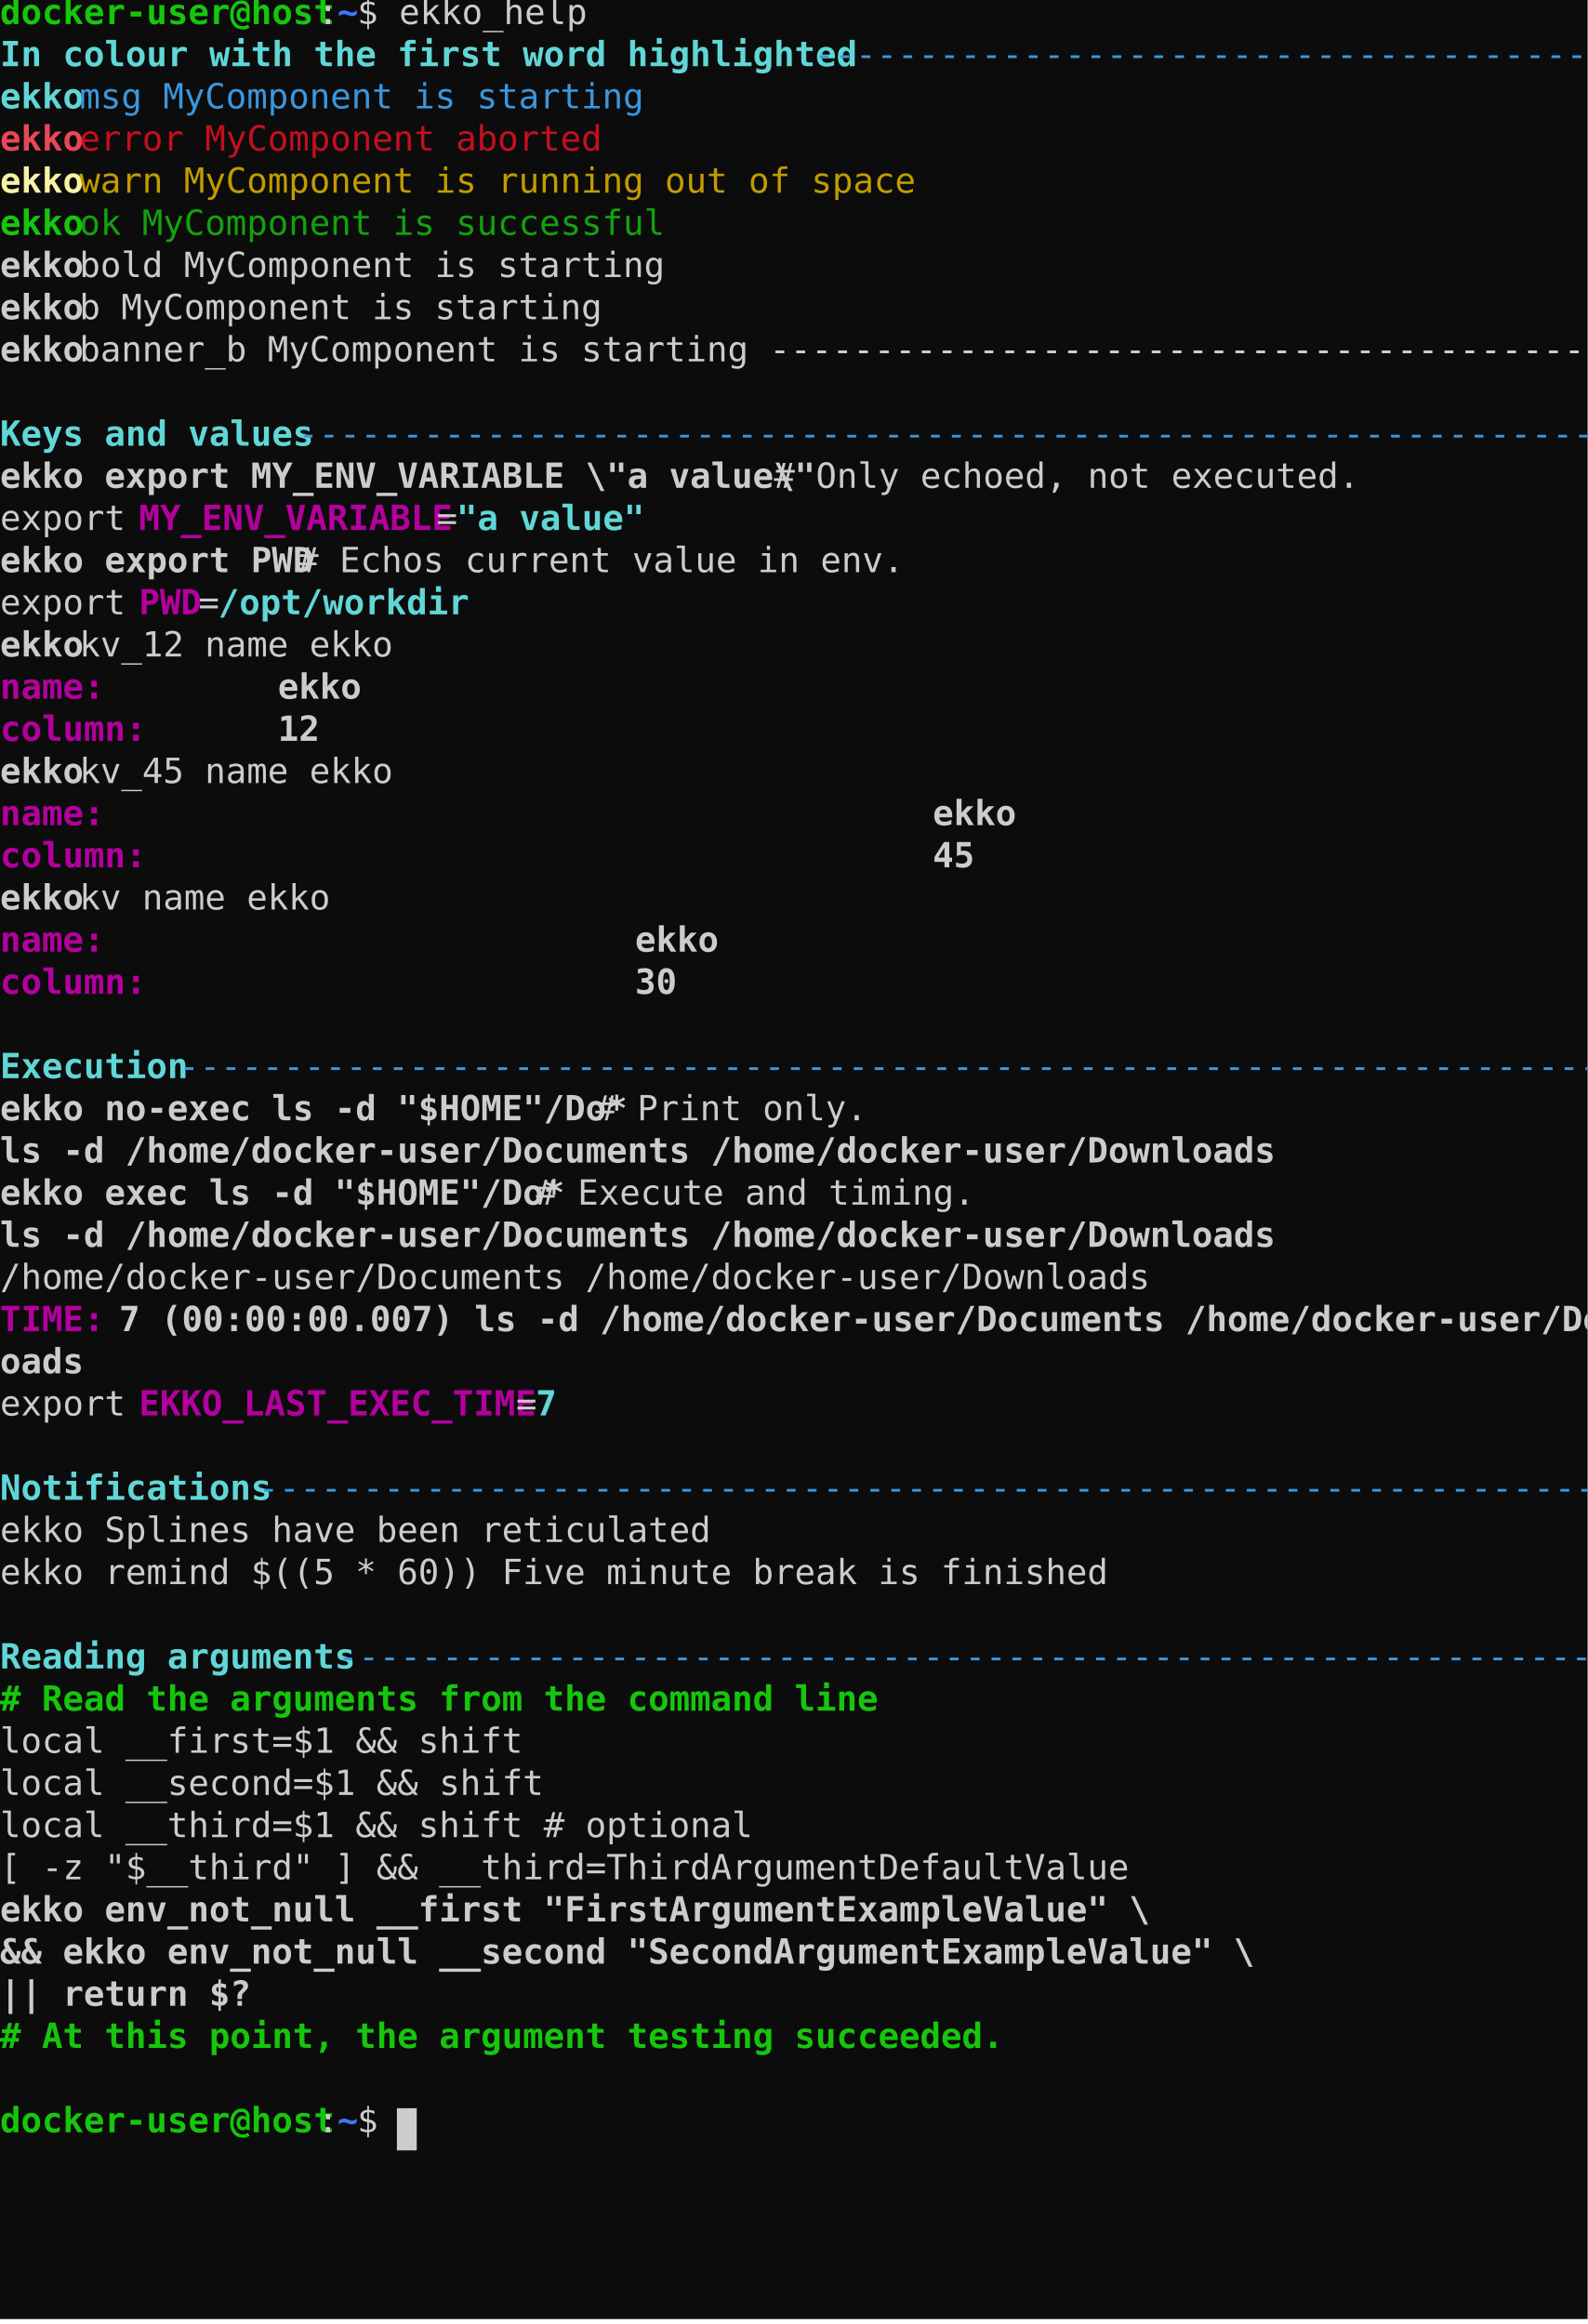
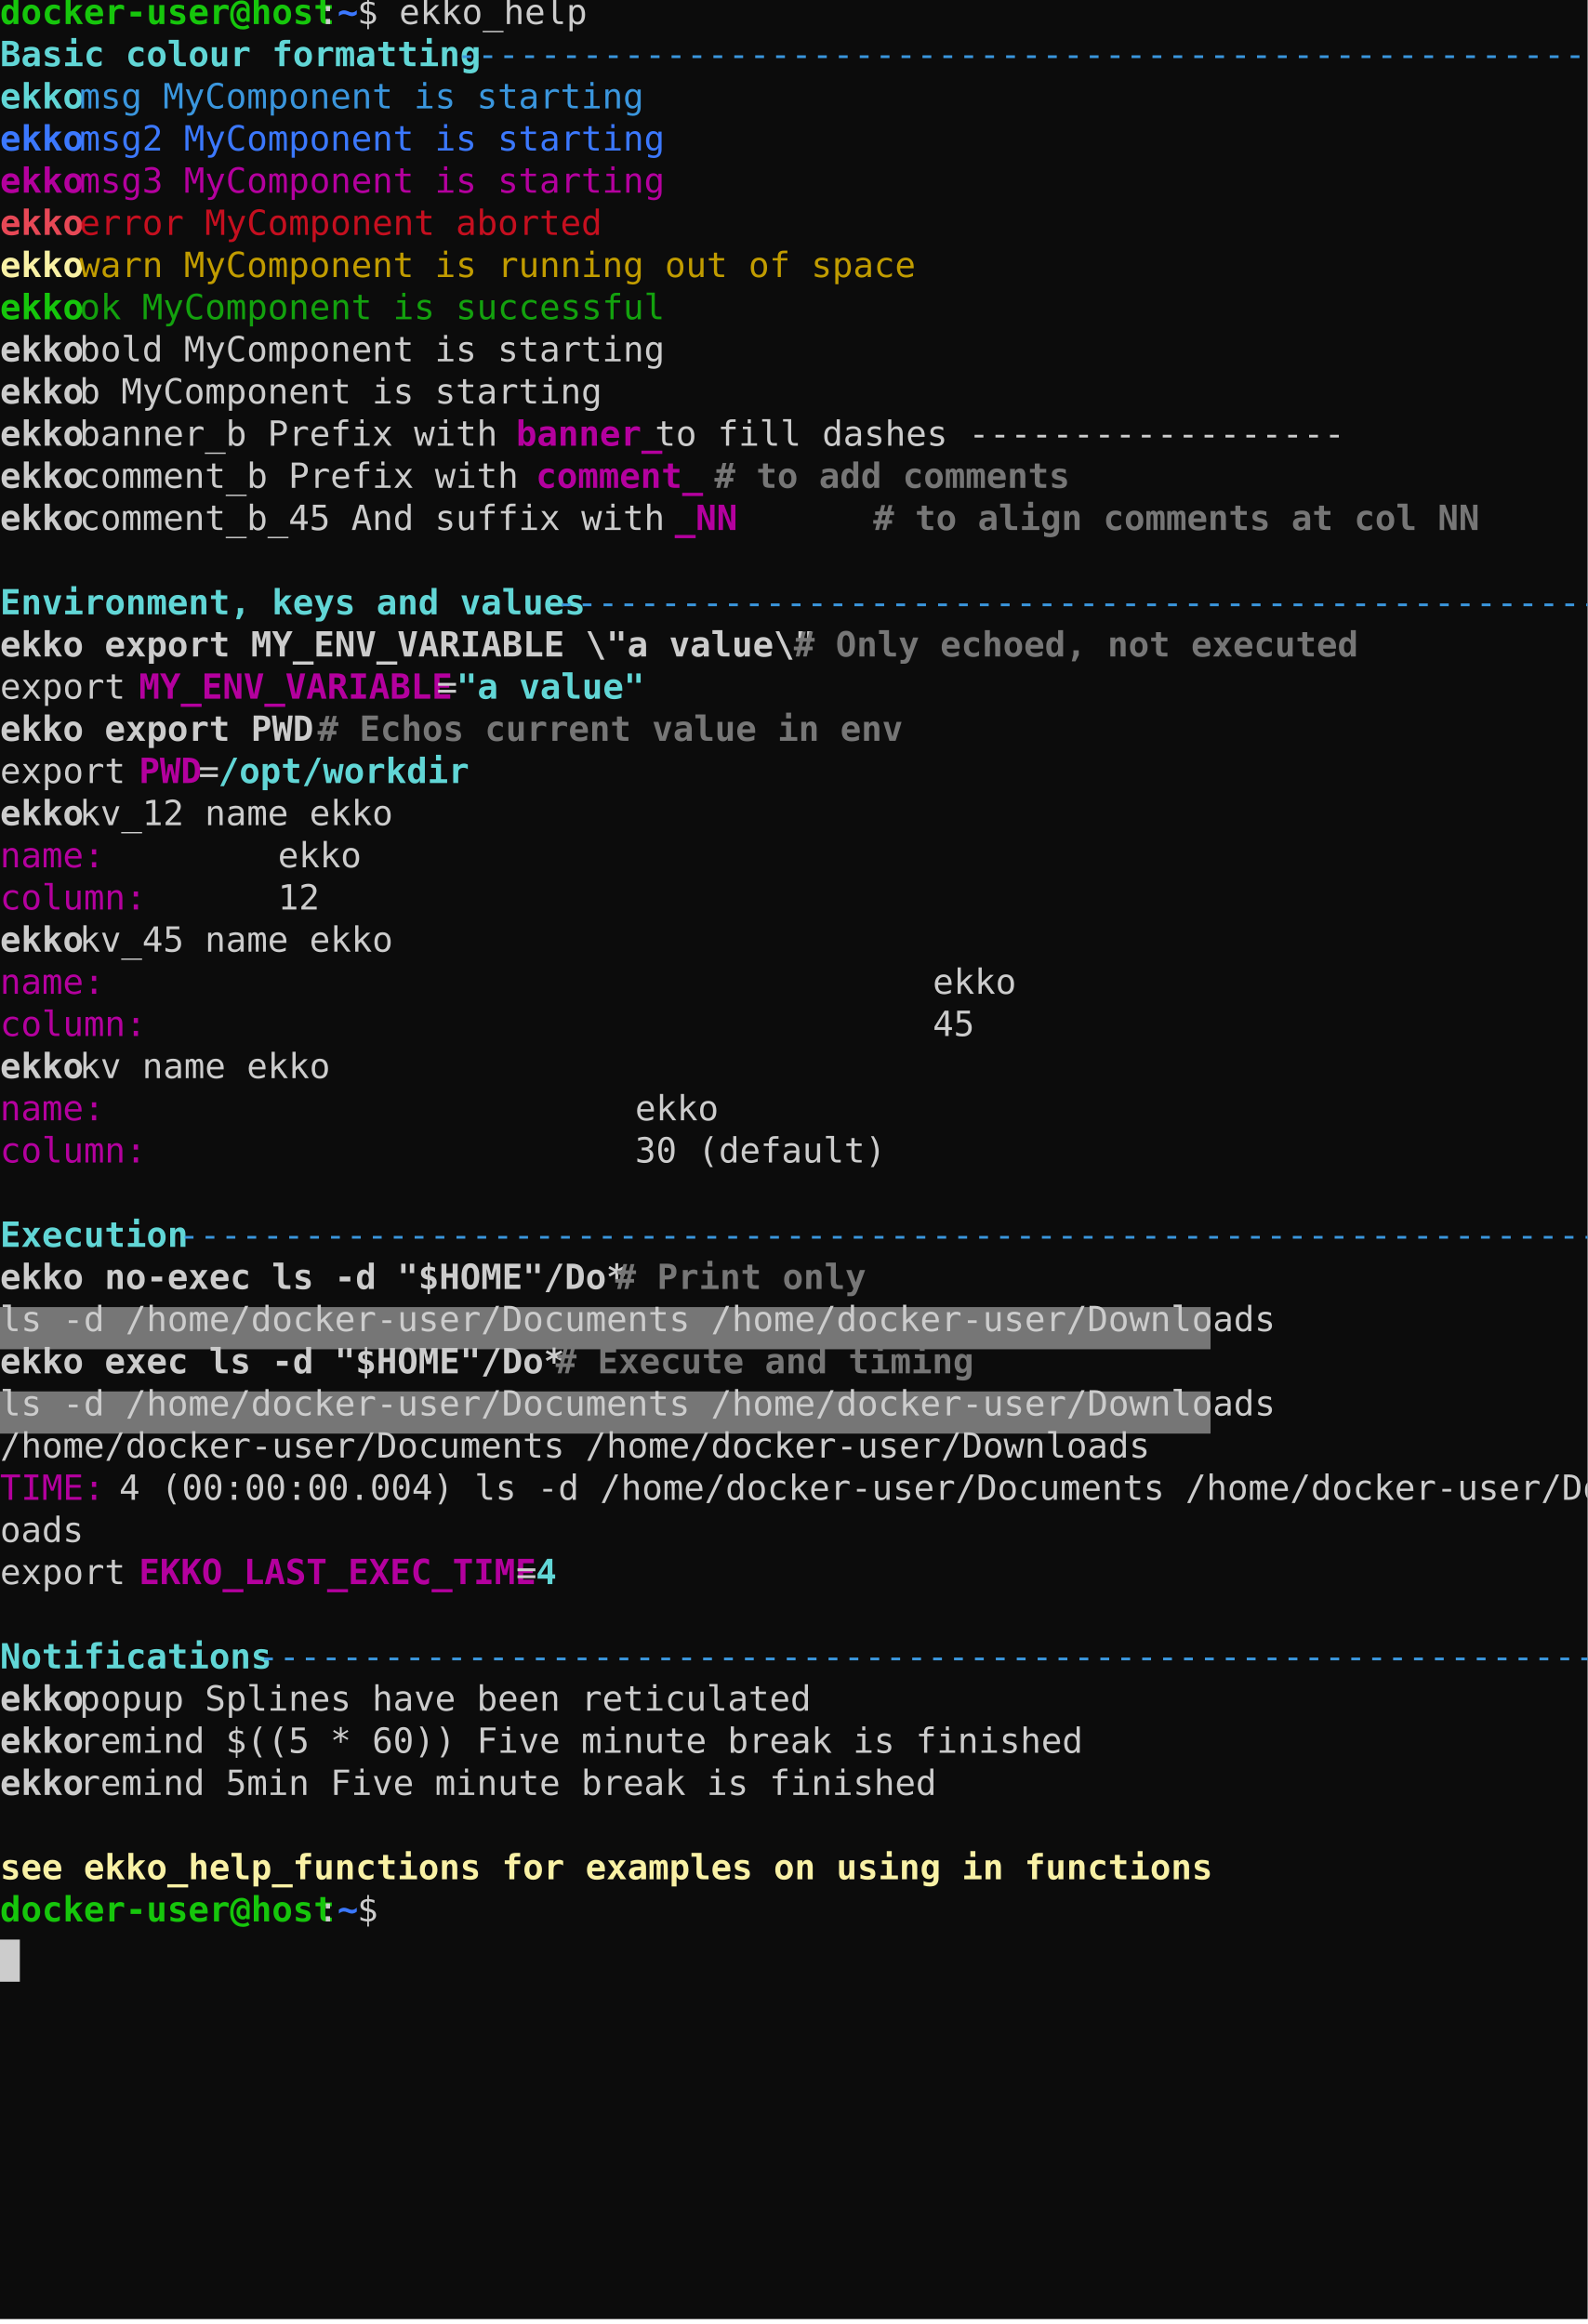
<svg xmlns="http://www.w3.org/2000/svg" xmlns:xlink="http://www.w3.org/1999/xlink" id="terminal" baseProfile="full" viewBox="0 0 640 937" width="640" version="1.1">
  <defs>
-     <style type="text/css" id="generated-style">text{dominant-baseline:text-before-edge;white-space:pre}.foreground{fill:#ccc}.background,.color0{fill:#0c0c0c}.color6{fill:#3a96dd}.color7{fill:#ccc}.color10{fill:#16c60c}.color12{fill:#3b78ff}.color13{fill:#b4009e}.color14{fill:#61d6d6}</style>
+     <style type="text/css" id="generated-style">text{dominant-baseline:text-before-edge;white-space:pre}.foreground{fill:#ccc}.background{fill:#0c0c0c}.color6{fill:#3a96dd}.color7{fill:#ccc}.color8{fill:#767676}.color10{fill:#16c60c}.color11{fill:#f9f1a5}.color12{fill:#3b78ff}.color13{fill:#b4009e}.color14{fill:#61d6d6}</style>
  </defs>
  <svg width="640" height="935" viewBox="0 0 640 935" preserveAspectRatio="xMidYMin slice" style="font-family:'DejaVu Sans Mono',monospace;font-style:normal;font-size:14px">
    <rect class="background" height="100%" width="100%" />
    <defs>
      <g id="g1">
        <text textLength="128" font-weight="bold" class="color10">docker-user@host</text>
        <text x="128" textLength="8" class="foreground">:</text>
        <text x="136" textLength="8" font-weight="bold" class="color12">~</text>
-         <text x="144" textLength="96" class="foreground">$ ekko_help </text>
+         <text x="144" textLength="496" class="foreground">$ ekko_help                                                   </text>
      </g>
      <g id="g2">
-         <text textLength="328" font-weight="bold" class="color14">In colour with the first word highlighted</text>
-         <text x="328" textLength="312" class="color6"> --------------------------------------</text>
+         <text textLength="184" font-weight="bold" class="color14">Basic colour formatting</text>
+         <text x="184" textLength="456" class="color6"> --------------------------------------------------------</text>
      </g>
      <g id="g3">
        <text textLength="32" font-weight="bold" class="color14">ekko</text>
        <text x="32" textLength="224" class="color6"> msg MyComponent is starting</text>
      </g>
      <g id="g4">
+         <text textLength="32" font-weight="bold" class="color12">ekko</text>
+         <text x="32" textLength="232" class="color12"> msg2 MyComponent is starting</text>
+       </g>
+       <g id="g5">
+         <text textLength="32" font-weight="bold" class="color13">ekko</text>
+         <text x="32" textLength="232" class="color13"> msg3 MyComponent is starting</text>
+       </g>
+       <g id="g6">
        <text textLength="32" font-weight="bold" style="fill:#e74856">ekko</text>
        <text x="32" textLength="208" style="fill:#c50f1f"> error MyComponent aborted</text>
      </g>
-       <g id="g5">
-         <text textLength="32" font-weight="bold" style="fill:#f9f1a5">ekko</text>
+       <g id="g7">
+         <text textLength="32" font-weight="bold" class="color11">ekko</text>
        <text x="32" textLength="328" style="fill:#c19c00"> warn MyComponent is running out of space</text>
      </g>
-       <g id="g6">
+       <g id="g8">
        <text textLength="32" font-weight="bold" class="color10">ekko</text>
        <text x="32" textLength="232" style="fill:#13a10e"> ok MyComponent is successful</text>
      </g>
-       <g id="g7">
+       <g id="g9">
        <text textLength="32" font-weight="bold" class="foreground">ekko</text>
        <text x="32" textLength="232" class="foreground"> bold MyComponent is starting</text>
      </g>
-       <g id="g8">
+       <g id="g10">
        <text textLength="32" font-weight="bold" class="foreground">ekko</text>
        <text x="32" textLength="208" class="foreground"> b MyComponent is starting</text>
      </g>
-       <g id="g9">
-         <text textLength="32" font-weight="bold" class="foreground">ekko</text>
-         <text x="32" textLength="608" class="foreground"> banner_b MyComponent is starting ------------------------------------------</text>
-       </g>
-       <g id="g10">
-         <text textLength="120" font-weight="bold" class="color14">Keys and values</text>
-         <text x="120" textLength="520" class="color6"> ----------------------------------------------------------------</text>
-       </g>
      <g id="g11">
+         <text textLength="32" font-weight="bold" class="foreground">ekko</text>
+         <text x="32" textLength="176" class="foreground"> banner_b Prefix with </text>
+         <text x="208" textLength="56" font-weight="bold" class="color13">banner_</text>
+         <text x="264" textLength="272" class="foreground"> to fill dashes ------------------</text>
+       </g>
+       <g id="g12">
+         <text textLength="32" font-weight="bold" class="foreground">ekko</text>
+         <text x="32" textLength="184" class="foreground"> comment_b Prefix with </text>
+         <text x="216" textLength="64" font-weight="bold" class="color13">comment_</text>
+         <text x="280" textLength="8" class="foreground"> </text>
+         <text x="288" textLength="136" font-weight="bold" class="color8"># to add comments</text>
+       </g>
+       <g id="g13">
+         <text textLength="32" font-weight="bold" class="foreground">ekko</text>
+         <text x="32" textLength="240" class="foreground"> comment_b_45 And suffix with </text>
+         <text x="272" textLength="24" font-weight="bold" class="color13">_NN</text>
+         <text x="296" textLength="56" class="foreground">       </text>
+         <text x="352" textLength="232" font-weight="bold" class="color8"># to align comments at col NN</text>
+       </g>
+       <g id="g14">
+         <text textLength="224" font-weight="bold" class="color14">Environment, keys and values</text>
+         <text x="224" textLength="416" class="color6"> ---------------------------------------------------</text>
+       </g>
+       <g id="g15">
        <text textLength="312" font-weight="bold" class="foreground">ekko export MY_ENV_VARIABLE \"a value\"</text>
-         <text x="312" textLength="232" class="foreground"> # Only echoed, not executed.</text>
-       </g>
-       <g id="g12">
+         <text x="312" textLength="8" class="foreground"> </text>
+         <text x="320" textLength="216" font-weight="bold" class="color8"># Only echoed, not executed</text>
+       </g>
+       <g id="g16">
        <text textLength="56" class="color7">export </text>
        <text x="56" textLength="120" font-weight="bold" class="color13">MY_ENV_VARIABLE</text>
        <text x="176" textLength="8" class="color7">=</text>
        <text x="184" textLength="72" font-weight="bold" class="color14">"a value"</text>
      </g>
-       <g id="g13">
+       <g id="g17">
        <text textLength="120" font-weight="bold" class="foreground">ekko export PWD</text>
-         <text x="120" textLength="240" class="foreground"> # Echos current value in env.</text>
-       </g>
-       <g id="g14">
+         <text x="120" textLength="8" class="foreground"> </text>
+         <text x="128" textLength="224" font-weight="bold" class="color8"># Echos current value in env</text>
+       </g>
+       <g id="g18">
        <text textLength="56" class="color7">export </text>
        <text x="56" textLength="24" font-weight="bold" class="color13">PWD</text>
        <text x="80" textLength="8" class="color7">=</text>
        <text x="88" textLength="96" font-weight="bold" class="color14">/opt/workdir</text>
      </g>
-       <g id="g15">
+       <g id="g19">
        <text textLength="32" font-weight="bold" class="foreground">ekko</text>
        <text x="32" textLength="128" class="foreground"> kv_12 name ekko</text>
      </g>
-       <g id="g16">
-         <text textLength="112" font-weight="bold" class="color13">        name: </text>
-         <text x="112" textLength="32" font-weight="bold" class="foreground">ekko</text>
-       </g>
-       <g id="g17">
-         <text textLength="112" font-weight="bold" class="color13">      column: </text>
-         <text x="112" textLength="16" font-weight="bold" class="foreground">12</text>
-       </g>
-       <g id="g18">
+       <g id="g20">
+         <text textLength="112" class="color13">        name: </text>
+         <text x="112" textLength="32" class="foreground">ekko</text>
+       </g>
+       <g id="g21">
+         <text textLength="112" class="color13">      column: </text>
+         <text x="112" textLength="16" class="foreground">12</text>
+       </g>
+       <g id="g22">
        <text textLength="32" font-weight="bold" class="foreground">ekko</text>
        <text x="32" textLength="128" class="foreground"> kv_45 name ekko</text>
      </g>
-       <g id="g19">
-         <text textLength="376" font-weight="bold" class="color13">                                         name: </text>
-         <text x="376" textLength="32" font-weight="bold" class="foreground">ekko</text>
-       </g>
-       <g id="g20">
-         <text textLength="376" font-weight="bold" class="color13">                                       column: </text>
-         <text x="376" textLength="16" font-weight="bold" class="foreground">45</text>
-       </g>
-       <g id="g21">
+       <g id="g23">
+         <text textLength="376" class="color13">                                         name: </text>
+         <text x="376" textLength="32" class="foreground">ekko</text>
+       </g>
+       <g id="g24">
+         <text textLength="376" class="color13">                                       column: </text>
+         <text x="376" textLength="16" class="foreground">45</text>
+       </g>
+       <g id="g25">
        <text textLength="32" font-weight="bold" class="foreground">ekko</text>
        <text x="32" textLength="104" class="foreground"> kv name ekko</text>
      </g>
-       <g id="g22">
-         <text textLength="256" font-weight="bold" class="color13">                          name: </text>
-         <text x="256" textLength="32" font-weight="bold" class="foreground">ekko</text>
-       </g>
-       <g id="g23">
-         <text textLength="256" font-weight="bold" class="color13">                        column: </text>
-         <text x="256" textLength="16" font-weight="bold" class="foreground">30</text>
-       </g>
-       <g id="g24">
+       <g id="g26">
+         <text textLength="256" class="color13">                          name: </text>
+         <text x="256" textLength="32" class="foreground">ekko</text>
+       </g>
+       <g id="g27">
+         <text textLength="256" class="color13">                        column: </text>
+         <text x="256" textLength="96" class="foreground">30 (default)</text>
+       </g>
+       <g id="g28">
        <text textLength="72" font-weight="bold" class="color14">Execution</text>
        <text x="72" textLength="568" class="color6"> ----------------------------------------------------------------------</text>
      </g>
-       <g id="g25">
+       <g id="g29">
        <text textLength="240" font-weight="bold" class="foreground">ekko no-exec ls -d "$HOME"/Do*</text>
-         <text x="240" textLength="112" class="foreground"> # Print only.</text>
-       </g>
-       <g id="g27">
+         <text x="240" textLength="8" class="foreground"> </text>
+         <text x="248" textLength="96" font-weight="bold" class="color8"># Print only</text>
+       </g>
+       <g id="g31">
        <text textLength="216" font-weight="bold" class="foreground">ekko exec ls -d "$HOME"/Do*</text>
-         <text x="216" textLength="176" class="foreground"> # Execute and timing.</text>
-       </g>
-       <g id="g29">
-         <text textLength="48" font-weight="bold" class="color13">TIME: </text>
-         <text x="48" textLength="592" font-weight="bold" class="foreground">7 (00:00:00.007) ls -d /home/docker-user/Documents /home/docker-user/Downl</text>
-       </g>
-       <g id="g31">
+         <text x="216" textLength="8" class="foreground"> </text>
+         <text x="224" textLength="160" font-weight="bold" class="color8"># Execute and timing</text>
+       </g>
+       <g id="g33">
+         <text textLength="48" class="color13">TIME: </text>
+         <text x="48" textLength="592" class="foreground">4 (00:00:00.004) ls -d /home/docker-user/Documents /home/docker-user/Downl</text>
+       </g>
+       <g id="g35">
        <text textLength="56" class="color7">export </text>
        <text x="56" textLength="152" font-weight="bold" class="color13">EKKO_LAST_EXEC_TIME</text>
        <text x="208" textLength="8" class="color7">=</text>
-         <text x="216" textLength="8" font-weight="bold" class="color14">7</text>
-       </g>
-       <g id="g32">
+         <text x="216" textLength="8" font-weight="bold" class="color14">4</text>
+       </g>
+       <g id="g36">
        <text textLength="104" font-weight="bold" class="color14">Notifications</text>
        <text x="104" textLength="536" class="color6"> ------------------------------------------------------------------</text>
      </g>
-       <g id="g35">
-         <text textLength="136" font-weight="bold" class="color14">Reading arguments</text>
-         <text x="136" textLength="504" class="color6"> --------------------------------------------------------------</text>
-       </g>
-       <g id="g45">
+       <g id="g37">
+         <text textLength="32" font-weight="bold" class="foreground">ekko</text>
+         <text x="32" textLength="288" class="foreground"> popup Splines have been reticulated</text>
+       </g>
+       <g id="g38">
+         <text textLength="32" font-weight="bold" class="foreground">ekko</text>
+         <text x="32" textLength="392" class="foreground"> remind $((5 * 60)) Five minute break is finished</text>
+       </g>
+       <g id="g39">
+         <text textLength="32" font-weight="bold" class="foreground">ekko</text>
+         <text x="32" textLength="336" class="foreground"> remind 5min Five minute break is finished</text>
+       </g>
+       <g id="g41">
        <text textLength="128" font-weight="bold" class="color10">docker-user@host</text>
        <text x="128" textLength="8" class="foreground">:</text>
        <text x="136" textLength="8" font-weight="bold" class="color12">~</text>
        <text x="144" textLength="16" class="foreground">$ </text>
-         <text x="160" textLength="8" class="background"> </text>
-       </g>
-       <text textLength="488" font-weight="bold" class="foreground" id="g26">ls -d /home/docker-user/Documents /home/docker-user/Downloads</text>
-       <text textLength="448" class="foreground" id="g28">/home/docker-user/Documents  /home/docker-user/Downloads</text>
-       <text textLength="32" font-weight="bold" class="foreground" id="g30">oads</text>
-       <text textLength="272" class="foreground" id="g33">ekko Splines have been reticulated</text>
-       <text textLength="424" class="foreground" id="g34">ekko remind $((5 * 60)) Five minute break is finished</text>
-       <text textLength="352" font-weight="bold" class="color10" id="g36">  # Read the arguments from the command line</text>
-       <text textLength="216" class="foreground" id="g37">  local __first=$1 &amp;&amp; shift</text>
-       <text textLength="224" class="foreground" id="g38">  local __second=$1 &amp;&amp; shift</text>
-       <text textLength="304" class="foreground" id="g39">  local __third=$1 &amp;&amp; shift # optional</text>
-       <text textLength="448" class="foreground" id="g40">  [ -z "$__third" ] &amp;&amp; __third=ThirdArgumentDefaultValue</text>
-       <text textLength="456" font-weight="bold" class="foreground" id="g41">  ekko env_not_null __first "FirstArgumentExampleValue" \</text>
-       <text textLength="528" font-weight="bold" class="foreground" id="g42">      &amp;&amp; ekko env_not_null __second "SecondArgumentExampleValue" \</text>
-       <text textLength="144" font-weight="bold" class="foreground" id="g43">      || return $?</text>
-       <text textLength="400" font-weight="bold" class="color10" id="g44">  # At this point, the argument testing succeeded.</text>
+       </g>
+       <text textLength="488" class="foreground" id="g30">ls -d /home/docker-user/Documents /home/docker-user/Downloads</text>
+       <text textLength="448" class="foreground" id="g32">/home/docker-user/Documents  /home/docker-user/Downloads</text>
+       <text textLength="32" class="foreground" id="g34">oads</text>
+       <text textLength="464" font-weight="bold" class="color11" id="g40">see ekko_help_functions for examples on using in functions</text>
+       <text textLength="8" class="background" id="g42"> </text>
    </defs>
    <use xlink:href="#g1" />
    <use xlink:href="#g2" y="17" />
    <use xlink:href="#g3" y="34" />
    <use xlink:href="#g4" y="51" />
    <use xlink:href="#g5" y="68" />
    <use xlink:href="#g6" y="85" />
    <use xlink:href="#g7" y="102" />
    <use xlink:href="#g8" y="119" />
    <use xlink:href="#g9" y="136" />
-     <use xlink:href="#g10" y="170" />
-     <use xlink:href="#g11" y="187" />
-     <use xlink:href="#g12" y="204" />
-     <use xlink:href="#g13" y="221" />
+     <use xlink:href="#g10" y="153" />
+     <use xlink:href="#g11" y="170" />
+     <use xlink:href="#g12" y="187" />
+     <use xlink:href="#g13" y="204" />
    <use xlink:href="#g14" y="238" />
    <use xlink:href="#g15" y="255" />
    <use xlink:href="#g16" y="272" />
    <use xlink:href="#g17" y="289" />
    <use xlink:href="#g18" y="306" />
    <use xlink:href="#g19" y="323" />
    <use xlink:href="#g20" y="340" />
    <use xlink:href="#g21" y="357" />
    <use xlink:href="#g22" y="374" />
    <use xlink:href="#g23" y="391" />
-     <use xlink:href="#g24" y="425" />
-     <use xlink:href="#g25" y="442" />
-     <path class="color0" d="M0 459h488v17H0z" />
-     <use xlink:href="#g26" y="459" />
-     <use xlink:href="#g27" y="476" />
-     <path class="color0" d="M0 493h488v17H0z" />
-     <use xlink:href="#g26" y="493" />
-     <use xlink:href="#g28" y="510" />
-     <use xlink:href="#g29" y="527" />
-     <use xlink:href="#g30" y="544" />
-     <use xlink:href="#g31" y="561" />
-     <use xlink:href="#g32" y="595" />
-     <use xlink:href="#g33" y="612" />
-     <use xlink:href="#g34" y="629" />
-     <use xlink:href="#g35" y="663" />
-     <use xlink:href="#g36" y="680" />
-     <use xlink:href="#g37" y="697" />
-     <use xlink:href="#g38" y="714" />
-     <use xlink:href="#g39" y="731" />
+     <use xlink:href="#g24" y="408" />
+     <use xlink:href="#g25" y="425" />
+     <use xlink:href="#g26" y="442" />
+     <use xlink:href="#g27" y="459" />
+     <use xlink:href="#g28" y="493" />
+     <use xlink:href="#g29" y="510" />
+     <path class="color8" d="M0 527h488v17H0z" />
+     <use xlink:href="#g30" y="527" />
+     <use xlink:href="#g31" y="544" />
+     <path class="color8" d="M0 561h488v17H0z" />
+     <use xlink:href="#g30" y="561" />
+     <use xlink:href="#g32" y="578" />
+     <use xlink:href="#g33" y="595" />
+     <use xlink:href="#g34" y="612" />
+     <use xlink:href="#g35" y="629" />
+     <use xlink:href="#g36" y="663" />
+     <use xlink:href="#g37" y="680" />
+     <use xlink:href="#g38" y="697" />
+     <use xlink:href="#g39" y="714" />
    <use xlink:href="#g40" y="748" />
    <use xlink:href="#g41" y="765" />
+     <path class="foreground" d="M0 782h8v17H0z" />
    <use xlink:href="#g42" y="782" />
-     <use xlink:href="#g43" y="799" />
-     <use xlink:href="#g44" y="816" />
-     <path class="foreground" d="M160 850h8v17h-8z" />
-     <use xlink:href="#g45" y="850" />
  </svg>
</svg>
